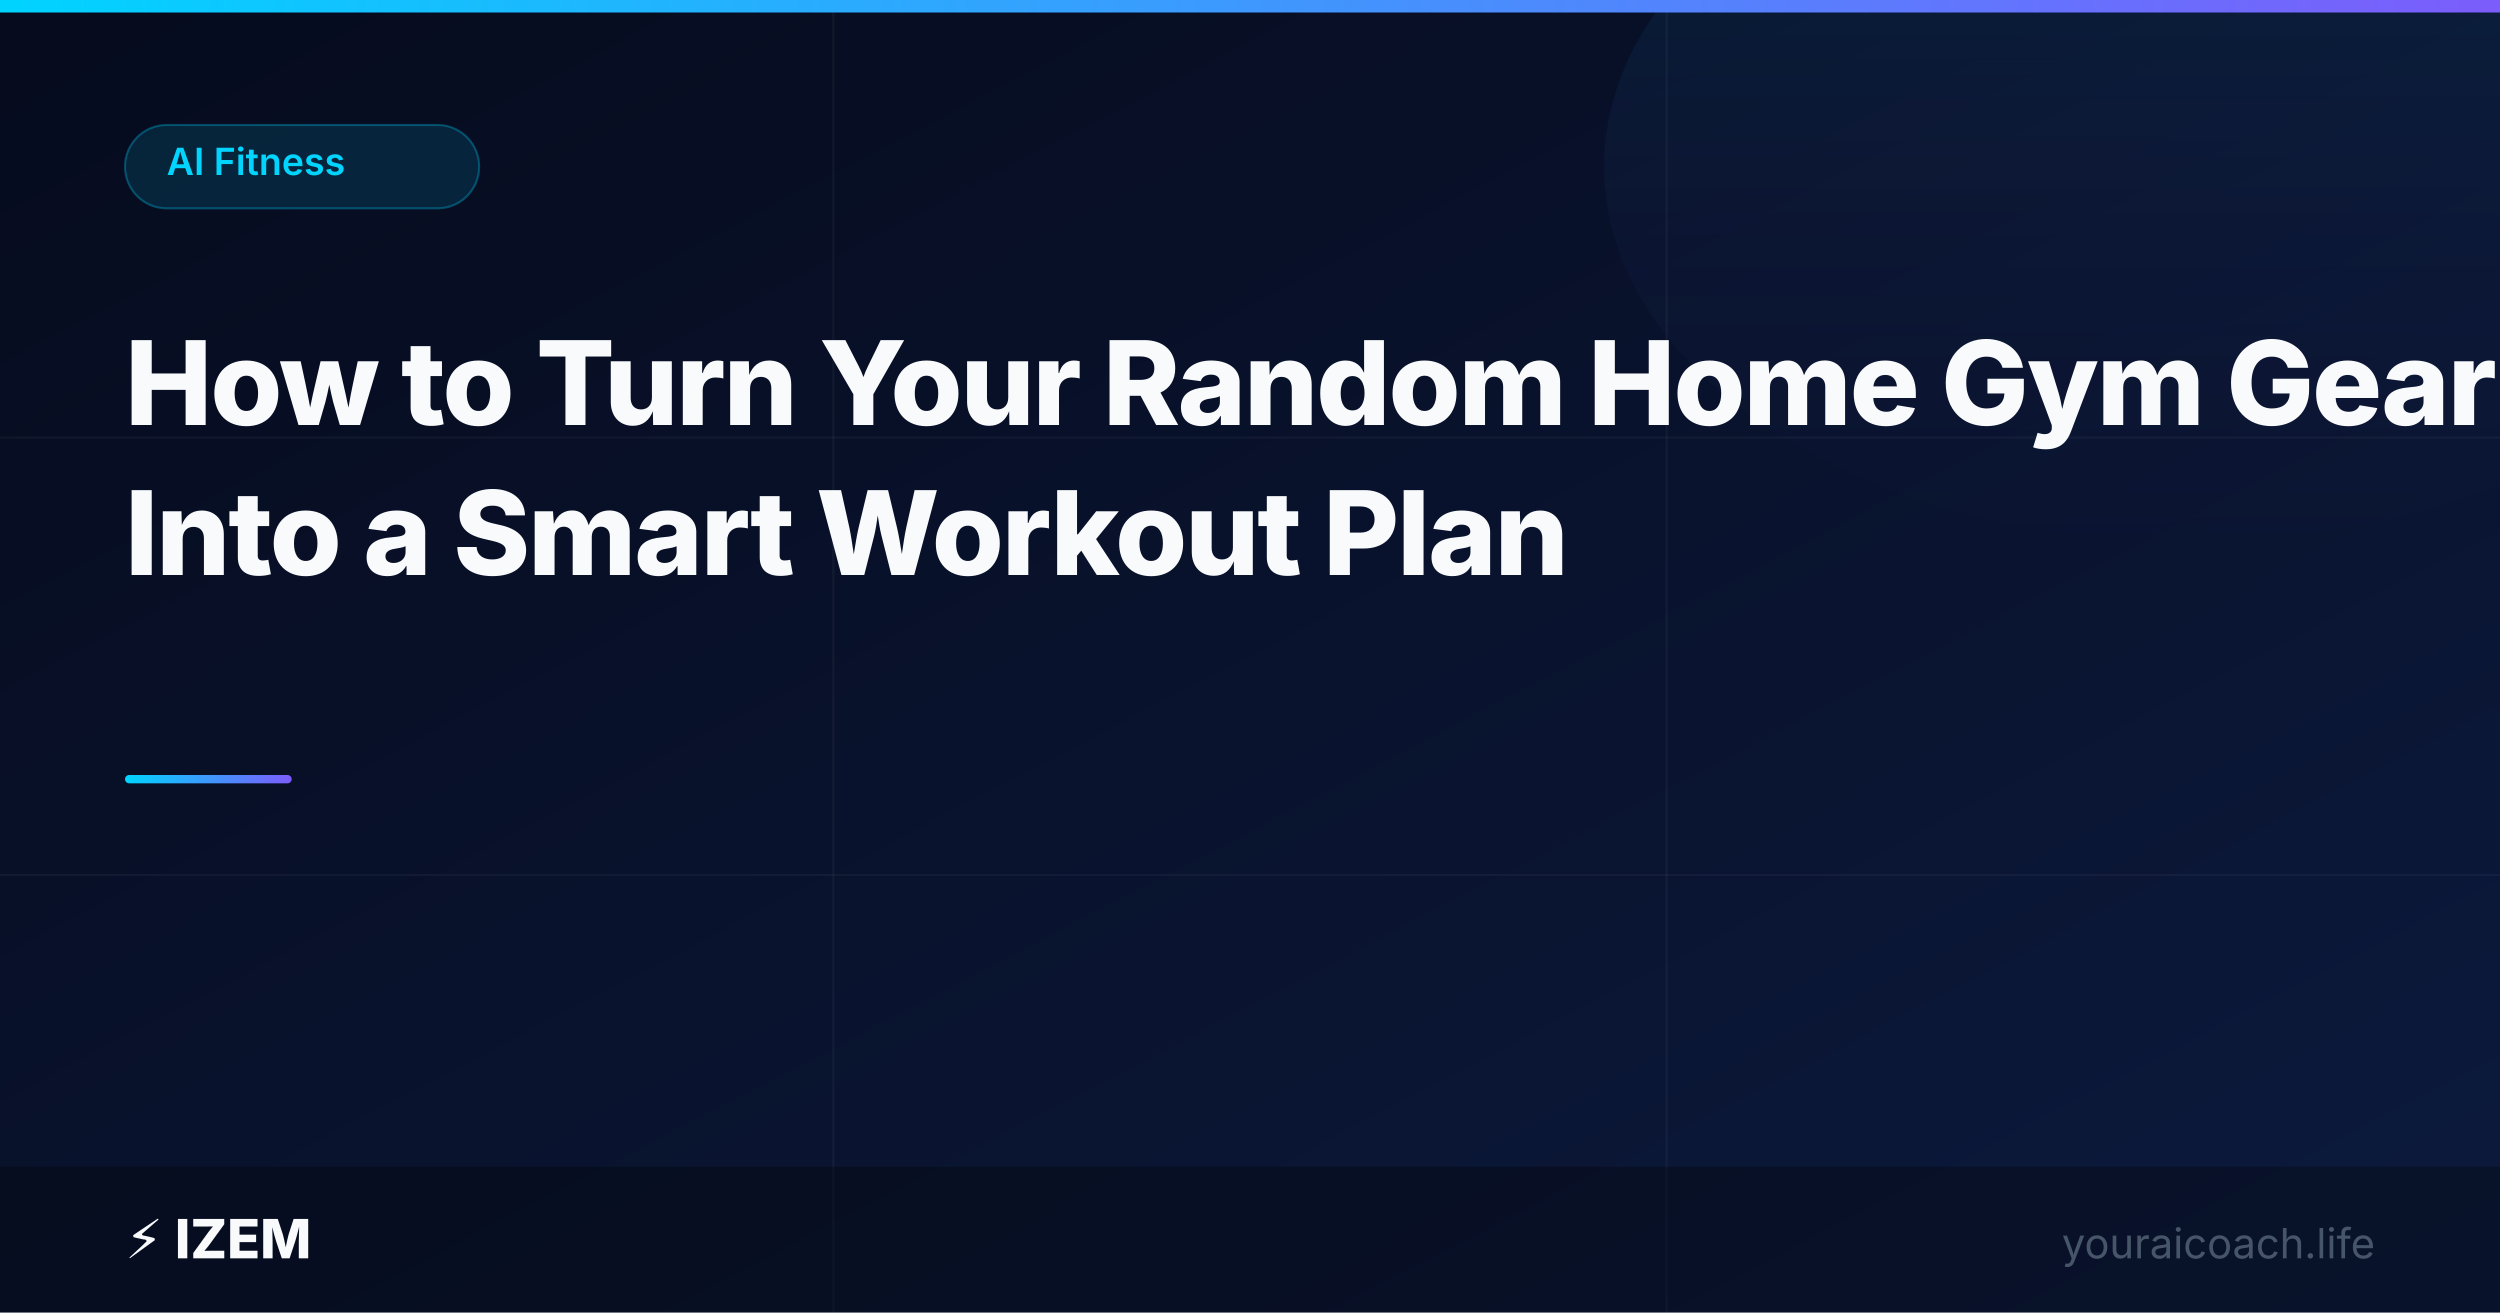
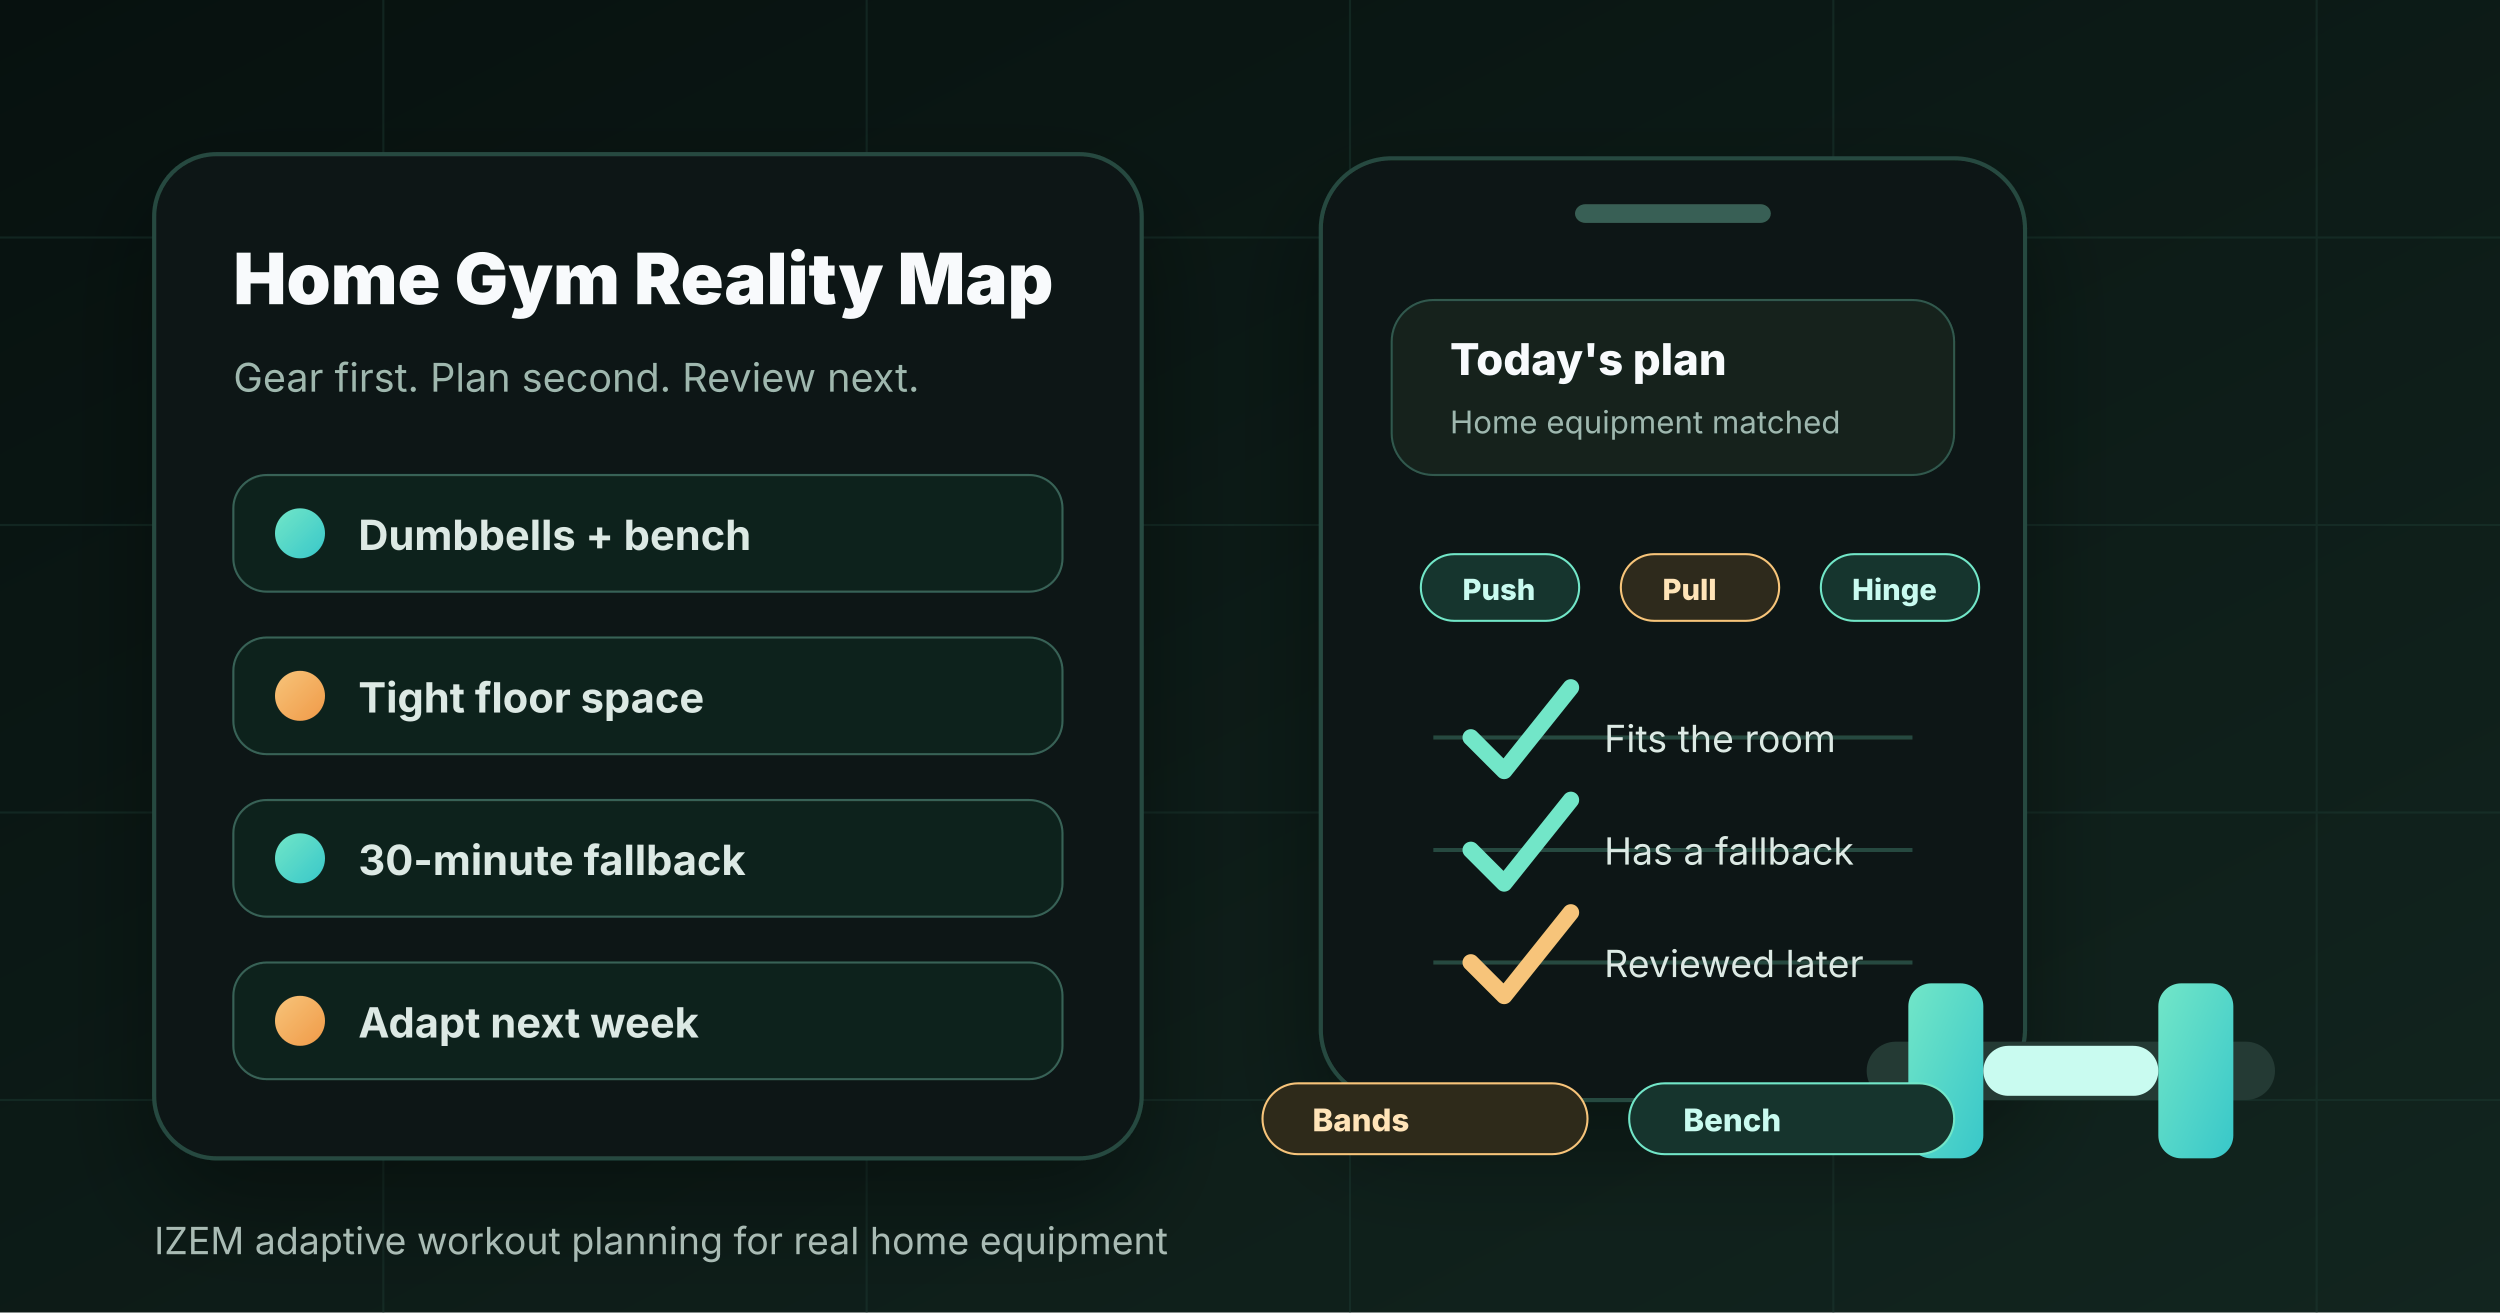
- <svg xmlns="http://www.w3.org/2000/svg" width="1200" height="630" viewBox="0 0 1200 630">
+ <svg xmlns="http://www.w3.org/2000/svg" width="1200" height="630" viewBox="0 0 1200 630" role="img" aria-labelledby="title desc">
  <defs>
-     <linearGradient id="bg" x1="0%" y1="0%" x2="100%" y2="100%">
-       <stop offset="0%" style="stop-color:#060B1D" />
-       <stop offset="100%" style="stop-color:#0C1A3D" />
+     <linearGradient id="bg" x1="0" y1="0" x2="1" y2="1">
+       <stop offset="0" stop-color="#07110f" />
+       <stop offset="1" stop-color="#12251f" />
    </linearGradient>
-     <linearGradient id="accent" x1="0%" y1="0%" x2="100%" y2="0%">
-       <stop offset="0%" style="stop-color:#00D4FF" />
-       <stop offset="100%" style="stop-color:#7C5CFC" />
+     <linearGradient id="teal" x1="0" y1="0" x2="1" y2="1">
+       <stop offset="0" stop-color="#72e6c8" />
+       <stop offset="1" stop-color="#38c7c9" />
    </linearGradient>
-     <linearGradient id="glow" x1="0%" y1="0%" x2="0%" y2="100%">
-       <stop offset="0%" style="stop-color:#00D4FF;stop-opacity:0.15" />
-       <stop offset="100%" style="stop-color:#7C5CFC;stop-opacity:0" />
+     <linearGradient id="amber" x1="0" y1="0" x2="1" y2="1">
+       <stop offset="0" stop-color="#f7c47a" />
+       <stop offset="1" stop-color="#f09a48" />
    </linearGradient>
+     <filter id="shadow" x="-18%" y="-18%" width="136%" height="136%">
+       <feDropShadow dx="0" dy="22" stdDeviation="24" flood-color="#000" flood-opacity="0.36" />
+     </filter>
  </defs>
  <rect width="1200" height="630" fill="url(#bg)" />
-   <ellipse cx="1050" cy="80" rx="280" ry="180" fill="url(#glow)" opacity="0.6" />
-   <line x1="0" y1="210" x2="1200" y2="210" stroke="rgba(255,255,255,0.04)" stroke-width="1" />
-   <line x1="0" y1="420" x2="1200" y2="420" stroke="rgba(255,255,255,0.04)" stroke-width="1" />
-   <line x1="400" y1="0" x2="400" y2="630" stroke="rgba(255,255,255,0.04)" stroke-width="1" />
-   <line x1="800" y1="0" x2="800" y2="630" stroke="rgba(255,255,255,0.04)" stroke-width="1" />
-   <rect x="0" y="0" width="1200" height="6" fill="url(#accent)" />
-   <rect x="60" y="60" width="170" height="40" rx="20" fill="rgba(0,212,255,0.12)" stroke="rgba(0,212,255,0.3)" stroke-width="1" />
-   <text x="80" y="84" font-family="system-ui,-apple-system,sans-serif" font-size="18" font-weight="600" fill="#00D4FF">AI Fitness</text>
-   <text x="60" y="204" font-family="system-ui,-apple-system,sans-serif" font-size="56" font-weight="800" fill="#F8FAFC" letter-spacing="-1">How to Turn Your Random Home Gym Gear</text>
-   <text x="60" y="276" font-family="system-ui,-apple-system,sans-serif" font-size="56" font-weight="800" fill="#F8FAFC" letter-spacing="-1">Into a Smart Workout Plan</text>
-   <rect x="0" y="560" width="1200" height="70" fill="rgba(0,0,0,0.3)" />
-   <text x="60" y="604" font-family="system-ui,-apple-system,sans-serif" font-size="26" font-weight="800" fill="#F8FAFC">⚡ IZEM</text>
-   <text x="1140" y="604" font-family="system-ui,-apple-system,sans-serif" font-size="20" fill="#475569" text-anchor="end">youraicoach.life</text>
-   <rect x="60" y="372" width="80" height="4" rx="2" fill="url(#accent)" />
+   <path d="M0 114h1200M0 252h1200M0 390h1200M0 528h1200M184 0v630M416 0v630M648 0v630M880 0v630M1112 0v630" stroke="#1d3a33" stroke-width="1" opacity=".46" />
+   <g transform="translate(74 74)" filter="url(#shadow)">
+     <rect x="0" y="0" width="474" height="482" rx="30" fill="#0b1715" stroke="#28483f" stroke-width="2" />
+     <text x="38" y="72" fill="#f8fafc" font-family="Inter, Arial, sans-serif" font-size="34" font-weight="850">Home Gym Reality Map</text>
+     <text x="38" y="114" fill="#9fb7ae" font-family="Inter, Arial, sans-serif" font-size="19">Gear first. Plan second. Review next.</text>
+     <rect x="38" y="154" width="398" height="56" rx="16" fill="#11241f" stroke="#386257" />
+     <circle cx="70" cy="182" r="12" fill="url(#teal)" />
+     <text x="98" y="190" fill="#dce9e4" font-family="Inter, Arial, sans-serif" font-size="20" font-weight="700">Dumbbells + bench</text>
+     <rect x="38" y="232" width="398" height="56" rx="16" fill="#11241f" stroke="#386257" />
+     <circle cx="70" cy="260" r="12" fill="url(#amber)" />
+     <text x="98" y="268" fill="#dce9e4" font-family="Inter, Arial, sans-serif" font-size="20" font-weight="700">Tight floor space</text>
+     <rect x="38" y="310" width="398" height="56" rx="16" fill="#11241f" stroke="#386257" />
+     <circle cx="70" cy="338" r="12" fill="url(#teal)" />
+     <text x="98" y="346" fill="#dce9e4" font-family="Inter, Arial, sans-serif" font-size="20" font-weight="700">30-minute fallback</text>
+     <rect x="38" y="388" width="398" height="56" rx="16" fill="#11241f" stroke="#386257" />
+     <circle cx="70" cy="416" r="12" fill="url(#amber)" />
+     <text x="98" y="424" fill="#dce9e4" font-family="Inter, Arial, sans-serif" font-size="20" font-weight="700">Adapt next week</text>
+   </g>
+   <g transform="translate(634 76)" filter="url(#shadow)">
+     <rect x="0" y="0" width="338" height="452" rx="34" fill="#0a1512" stroke="#28483f" stroke-width="2" />
+     <rect x="122" y="22" width="94" height="9" rx="5" fill="#395e54" />
+     <rect x="34" y="68" width="270" height="84" rx="20" fill="#12241f" stroke="#31584d" />
+     <text x="62" y="104" fill="#f8fafc" font-family="Inter, Arial, sans-serif" font-size="21" font-weight="800">Today's plan</text>
+     <text x="62" y="132" fill="#9fb7ae" font-family="Inter, Arial, sans-serif" font-size="15">Home equipment matched</text>
+     <g transform="translate(48 190)">
+       <rect x="0" y="0" width="76" height="32" rx="16" fill="#16342d" stroke="#72e6c8" />
+       <text x="20" y="22" fill="#c9fbf0" font-family="Inter, Arial, sans-serif" font-size="14" font-weight="800">Push</text>
+       <rect x="96" y="0" width="76" height="32" rx="16" fill="#2e2a1a" stroke="#f7c47a" />
+       <text x="116" y="22" fill="#ffe4b8" font-family="Inter, Arial, sans-serif" font-size="14" font-weight="800">Pull</text>
+       <rect x="192" y="0" width="76" height="32" rx="16" fill="#16342d" stroke="#72e6c8" />
+       <text x="207" y="22" fill="#c9fbf0" font-family="Inter, Arial, sans-serif" font-size="14" font-weight="800">Hinge</text>
+     </g>
+     <line x1="54" y1="278" x2="284" y2="278" stroke="#28483f" stroke-width="2" />
+     <line x1="54" y1="332" x2="284" y2="332" stroke="#28483f" stroke-width="2" />
+     <line x1="54" y1="386" x2="284" y2="386" stroke="#28483f" stroke-width="2" />
+     <path d="M72 278l16 16 32-40" fill="none" stroke="#72e6c8" stroke-width="8" stroke-linecap="round" stroke-linejoin="round" />
+     <path d="M72 332l16 16 32-40" fill="none" stroke="#72e6c8" stroke-width="8" stroke-linecap="round" stroke-linejoin="round" />
+     <path d="M72 386l16 16 32-40" fill="none" stroke="#f7c47a" stroke-width="8" stroke-linecap="round" stroke-linejoin="round" />
+     <text x="136" y="285" fill="#dce9e4" font-family="Inter, Arial, sans-serif" font-size="18">Fits the room</text>
+     <text x="136" y="339" fill="#dce9e4" font-family="Inter, Arial, sans-serif" font-size="18">Has a fallback</text>
+     <text x="136" y="393" fill="#dce9e4" font-family="Inter, Arial, sans-serif" font-size="18">Reviewed later</text>
+   </g>
+   <g transform="translate(896 472)">
+     <rect x="0" y="28" width="196" height="28" rx="14" fill="#243a34" />
+     <rect x="20" y="0" width="36" height="84" rx="11" fill="url(#teal)" />
+     <rect x="140" y="0" width="36" height="84" rx="11" fill="url(#teal)" />
+     <rect x="56" y="30" width="84" height="24" rx="12" fill="#c9fbf0" />
+   </g>
+   <g transform="translate(606 520)">
+     <rect x="0" y="0" width="156" height="34" rx="17" fill="#2e2a1a" stroke="#f7c47a" />
+     <text x="24" y="23" fill="#ffe4b8" font-family="Inter, Arial, sans-serif" font-size="15" font-weight="800">Bands</text>
+     <rect x="176" y="0" width="156" height="34" rx="17" fill="#16342d" stroke="#72e6c8" />
+     <text x="202" y="23" fill="#c9fbf0" font-family="Inter, Arial, sans-serif" font-size="15" font-weight="800">Bench</text>
+   </g>
+   <text x="74" y="602" fill="#a9bbb4" font-family="Inter, Arial, sans-serif" font-size="18">IZEM adaptive workout planning for real home equipment</text>
</svg>
